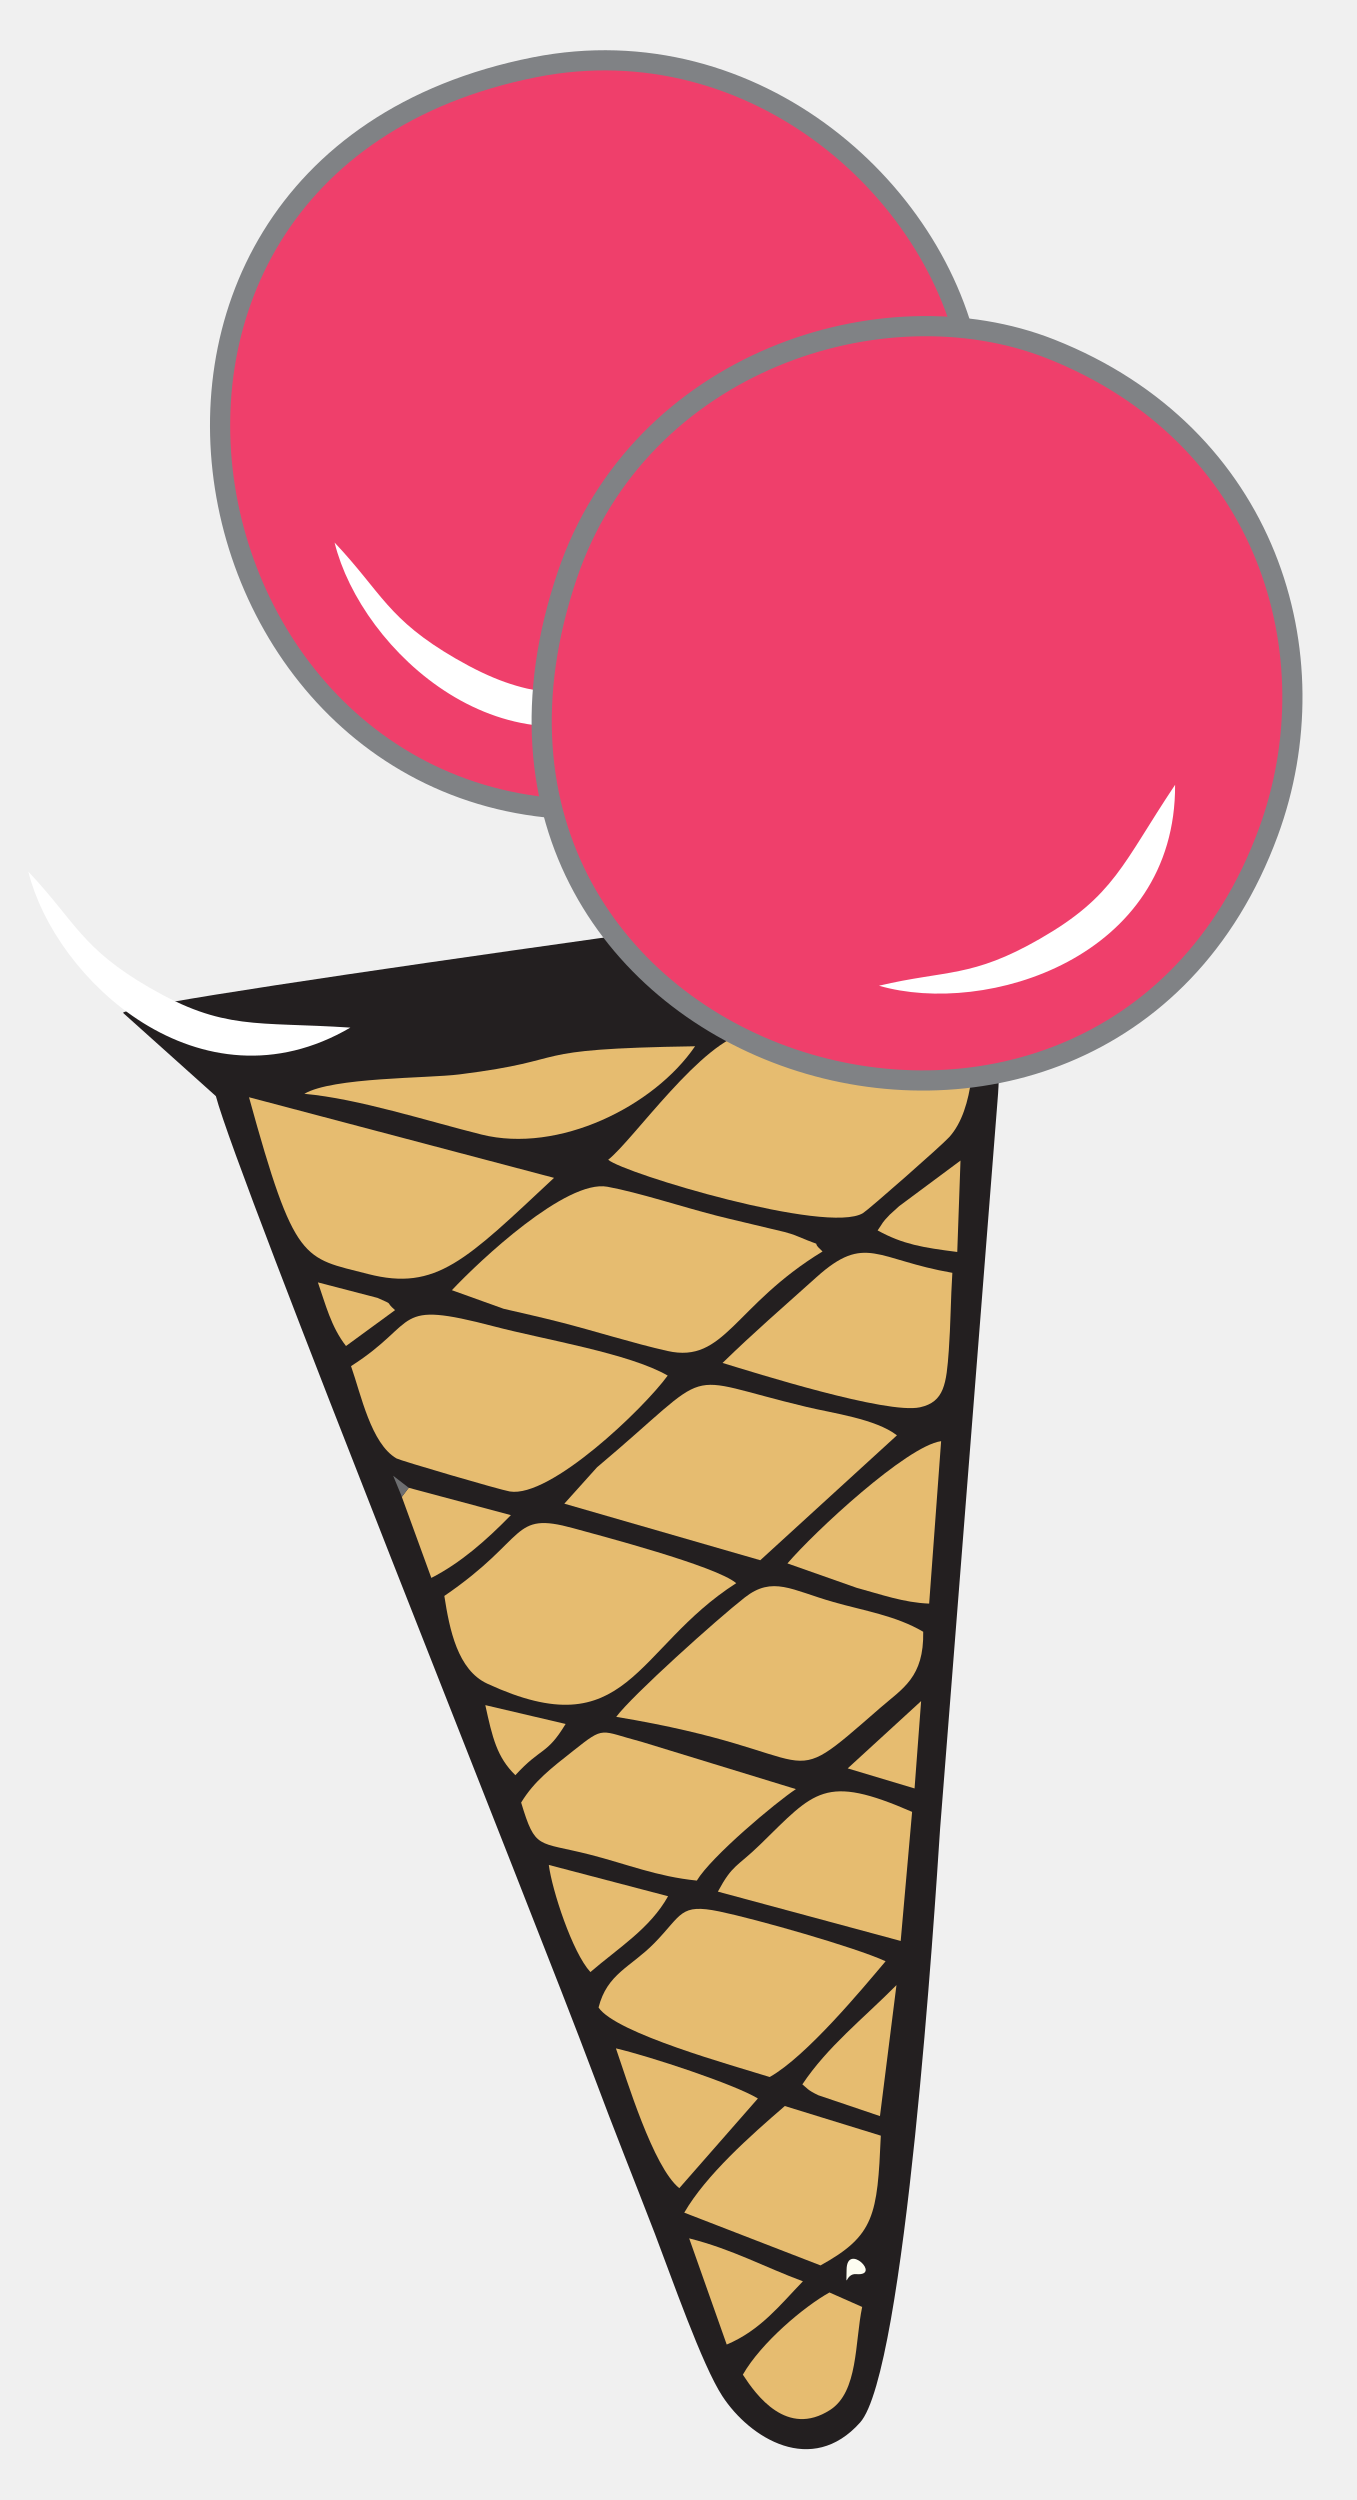
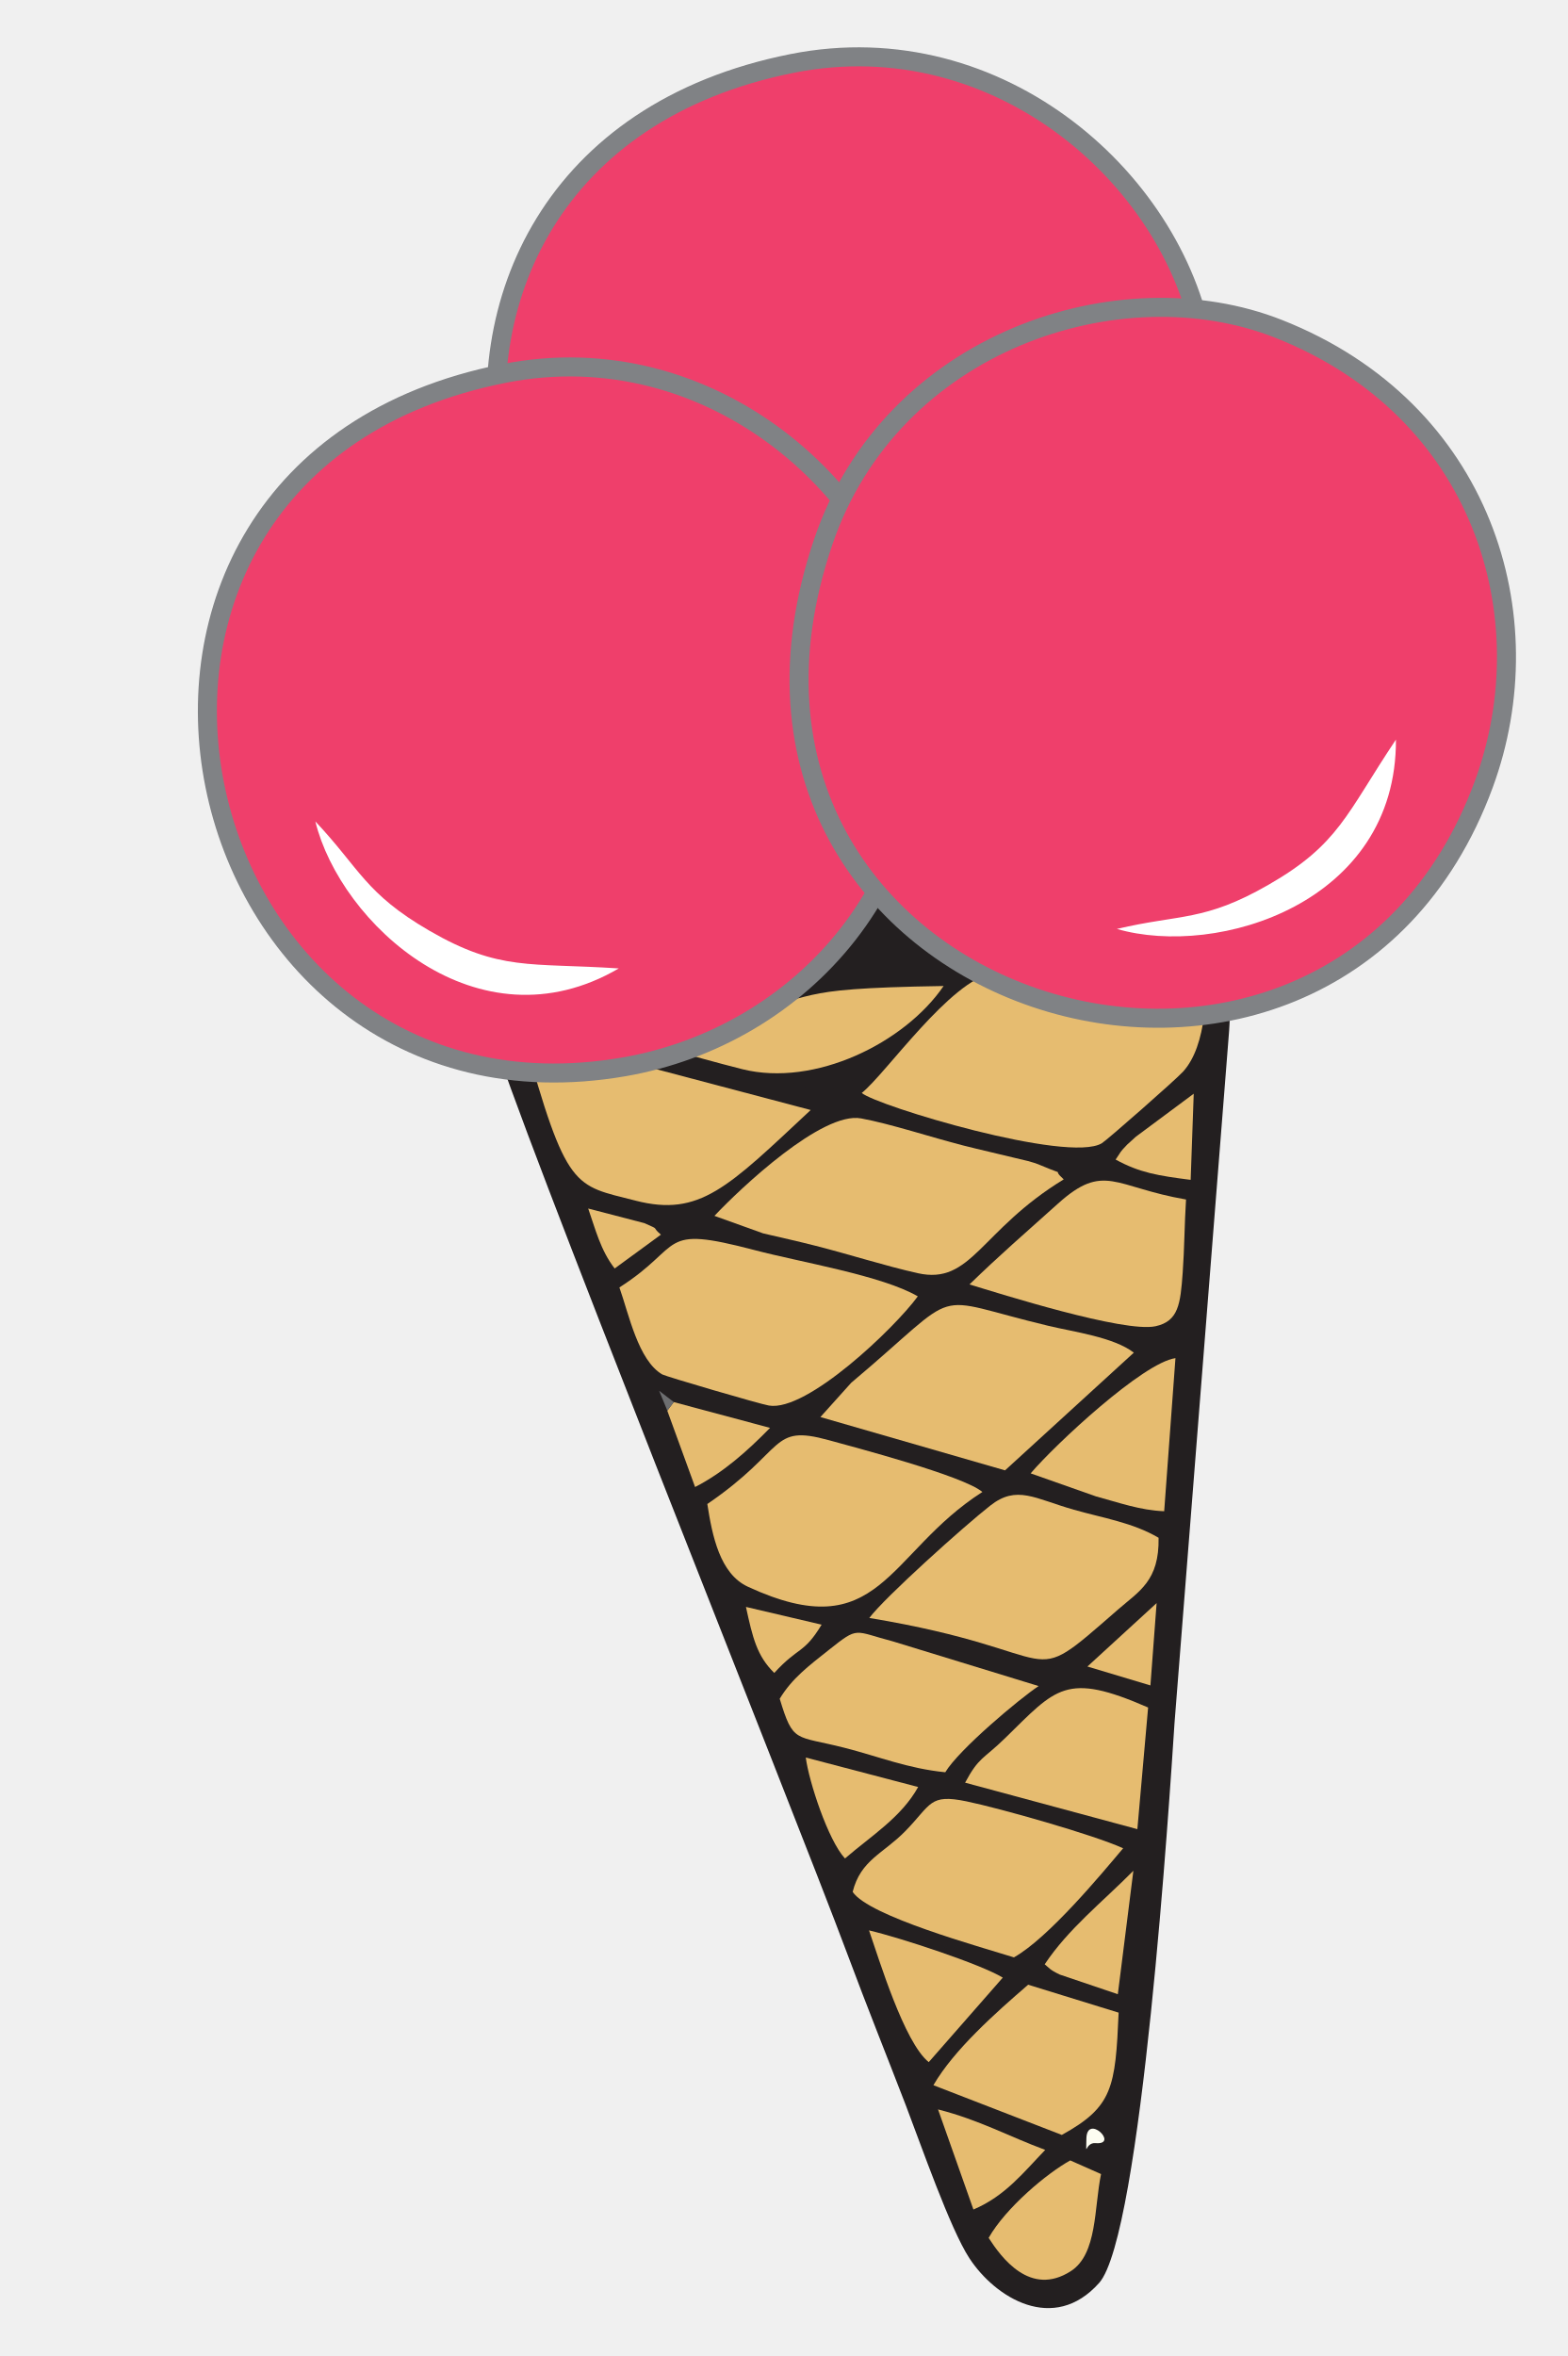
- <svg xmlns="http://www.w3.org/2000/svg" viewBox="199.092 326.262 22.12 40.752">
+ <svg xmlns="http://www.w3.org/2000/svg" viewBox="194.099 326.262 27.113 40.752">
  <path d="M201.096,342.771L202.611,344.13C202.962,345.463 207.803,357.506 208.757,360.06C209.102,360.986 209.436,361.814 209.766,362.671C210.035,363.373 210.535,364.813 210.867,365.321C211.316,366.009 212.326,366.634 213.113,365.75C213.846,364.925 214.332,357.359 214.417,356.062L215.352,344.211C215.382,343.883 215.374,343.574 215.404,343.261C215.417,343.114 215.703,342.759 215.742,342.617C215.908,341.992 216.07,340.719 216.439,340.501C216.342,340.536 201.358,342.534 201.096,342.771" fill="#231f20" fill-rule="evenodd" />
  <path d="M209.006,345.167C209.419,344.841 209.669,344.517 210.415,344.394C213.759,343.841 212.933,342.854 214.972,342.575C214.988,343.409 214.978,344.34 214.566,344.797C214.442,344.935 213.246,345.985 213.159,346.037C212.575,346.388 209.267,345.39 209.006,345.167" fill="#231f20" fill-rule="evenodd" />
  <path d="M204.053,344.092C204.511,343.821 204.975,343.841 205.491,343.776C207.449,343.531 206.282,344.159 209.263,344.476C208.592,345.46 208.194,345.069 206.941,344.756C206.069,344.539 204.933,344.171 204.053,344.092" fill="#231f20" fill-rule="evenodd" />
  <path d="M208.123,345.462C206.691,346.8 206.206,347.317 205.09,347.029C204.033,346.756 203.901,346.874 203.151,344.148L208.123,345.462" fill="#231f20" fill-rule="evenodd" />
  <path d="M213.398,346.319C213.505,346.166 213.455,346.21 213.597,346.061L213.749,345.923L214.749,345.18L214.696,346.67C214.131,346.598 213.811,346.546 213.398,346.319" fill="#231f20" fill-rule="evenodd" />
  <path d="M206.458,347.293C206.91,346.812 208.321,345.483 208.994,345.607C209.509,345.702 210.209,345.934 210.764,346.076C211.042,346.147 211.385,346.224 211.657,346.291C211.82,346.331 211.937,346.35 212.096,346.416C212.608,346.631 212.255,346.44 212.5,346.662C211.051,347.546 210.908,348.494 209.973,348.284C209.41,348.158 208.799,347.961 208.205,347.81C207.925,347.738 207.576,347.66 207.301,347.596L206.458,347.293" fill="#231f20" fill-rule="evenodd" />
  <path d="M204.732,348.203C204.487,347.888 204.399,347.522 204.274,347.166L205.247,347.419C205.539,347.549 205.35,347.462 205.532,347.618L204.732,348.203" fill="#231f20" fill-rule="evenodd" />
  <path d="M210.87,348.479C211.402,347.962 211.808,347.614 212.401,347.081C213.201,346.362 213.375,346.796 214.616,347.01C214.589,347.429 214.588,347.869 214.558,348.277C214.519,348.817 214.486,349.115 214.089,349.202C213.547,349.32 211.391,348.637 210.87,348.479" fill="#231f20" fill-rule="evenodd" />
  <path d="M204.814,348.531C205.954,347.804 205.465,347.443 207.148,347.884C207.965,348.099 209.352,348.323 209.976,348.685C209.58,349.228 208.061,350.685 207.401,350.574C207.247,350.549 205.614,350.07 205.556,350.036C205.14,349.795 204.978,348.996 204.814,348.531" fill="#231f20" fill-rule="evenodd" />
  <path d="M208.824,350.18C210.827,348.496 210.09,348.683 212.238,349.196C212.667,349.299 213.366,349.39 213.714,349.659L211.484,351.695L208.29,350.773L208.824,350.18" fill="#231f20" fill-rule="evenodd" />
  <path d="M205.754,350.514L207.42,350.96C207.015,351.374 206.599,351.74 206.123,351.983L205.642,350.662L205.501,350.318L205.754,350.514" fill="#231f20" fill-rule="evenodd" />
  <path d="M211.928,351.747C212.358,351.242 213.872,349.832 214.433,349.754L214.238,352.402C213.825,352.387 213.45,352.251 213.057,352.145L211.928,351.747" fill="#231f20" fill-rule="evenodd" />
  <path d="M206.335,352.277C207.719,351.333 207.411,350.891 208.437,351.173C208.852,351.288 210.767,351.789 211.093,352.069C209.434,353.129 209.331,354.77 207.035,353.707C206.552,353.483 206.42,352.827 206.335,352.277" fill="#231f20" fill-rule="evenodd" />
  <path d="M209.137,354.248C209.4,353.895 210.786,352.651 211.23,352.304C211.688,351.944 211.997,352.183 212.676,352.376C213.173,352.518 213.696,352.598 214.141,352.861C214.155,353.606 213.805,353.784 213.441,354.101C211.747,355.577 212.682,354.835 209.137,354.248" fill="#231f20" fill-rule="evenodd" />
  <path d="M214.107,353.991L213.999,355.415L212.91,355.088L214.107,353.991" fill="#231f20" fill-rule="evenodd" />
  <path d="M208.312,354.364C208,354.876 207.916,354.736 207.493,355.199C207.192,354.905 207.119,354.587 207.002,354.057L208.312,354.364" fill="#231f20" fill-rule="evenodd" />
  <path d="M207.587,355.645C207.803,355.291 208.082,355.082 208.438,354.8C208.96,354.387 208.858,354.474 209.551,354.655L212.066,355.426C211.733,355.646 210.687,356.524 210.451,356.917C209.802,356.852 209.308,356.647 208.705,356.493C207.85,356.275 207.823,356.424 207.587,355.645" fill="#231f20" fill-rule="evenodd" />
  <path d="M210.794,357.097C211.037,356.645 211.104,356.7 211.488,356.325C212.372,355.462 212.531,355.173 213.96,355.797L213.774,357.901L210.794,357.097" fill="#231f20" fill-rule="evenodd" />
  <path d="M209.982,357.172C209.69,357.697 209.177,358.011 208.716,358.408C208.423,358.091 208.089,357.07 208.038,356.661L209.982,357.172" fill="#231f20" fill-rule="evenodd" />
  <path d="M208.849,358.986C208.988,358.433 209.373,358.33 209.759,357.936C210.214,357.471 210.171,357.287 210.817,357.42C211.398,357.54 213.026,358.001 213.528,358.232C213.148,358.682 212.239,359.78 211.639,360.119C211.05,359.934 209.13,359.407 208.849,358.986" fill="#231f20" fill-rule="evenodd" />
  <path d="M212.171,360.239C212.582,359.622 213.162,359.169 213.705,358.621L213.436,360.756L212.431,360.416C212.251,360.33 212.251,360.302 212.171,360.239" fill="#231f20" fill-rule="evenodd" />
  <path d="M210.165,361.931C209.738,361.587 209.306,360.15 209.132,359.652C209.679,359.78 211.071,360.239 211.446,360.469L210.165,361.931" fill="#231f20" fill-rule="evenodd" />
  <path d="M210.246,362.33C210.599,361.719 211.327,361.073 211.885,360.592L213.45,361.075C213.394,362.373 213.349,362.703 212.467,363.19L210.246,362.33" fill="#231f20" fill-rule="evenodd" />
  <path d="M210.326,362.749C211.036,362.929 211.562,363.221 212.18,363.449C211.812,363.829 211.49,364.248 210.938,364.48L210.326,362.749" fill="#231f20" fill-rule="evenodd" />
  <path d="M212.892,363.262C212.896,362.805 213.47,363.369 213.05,363.332C212.863,363.316 212.889,363.618 212.892,363.262" fill="#231f20" fill-rule="evenodd" />
  <path d="M211.201,364.971C211.501,364.446 212.207,363.856 212.613,363.631L213.146,363.867C213.024,364.449 213.085,365.25 212.622,365.547C211.921,365.996 211.422,365.312 211.201,364.971" fill="#231f20" fill-rule="evenodd" />
  <path d="M209.006,345.167C209.267,345.39 212.575,346.388 213.159,346.037C213.246,345.985 214.442,344.935 214.566,344.797C214.978,344.34 214.988,343.409 214.972,342.575C212.933,342.854 214.629,342.537 211.285,343.09C210.538,343.213 209.419,344.841 209.006,345.167" fill="#e6bc70" fill-rule="evenodd" />
  <path d="M204.814,348.531C204.978,348.996 205.14,349.795 205.556,350.036C205.614,350.07 207.247,350.549 207.401,350.574C208.061,350.685 209.58,349.228 209.976,348.685C209.352,348.323 207.965,348.099 207.148,347.884C205.465,347.443 205.954,347.804 204.814,348.531" fill="#e6bc70" fill-rule="evenodd" />
  <path d="M206.458,347.293L207.301,347.596C207.576,347.66 207.925,347.738 208.205,347.81C208.799,347.961 209.41,348.158 209.973,348.284C210.908,348.494 211.051,347.546 212.5,346.662C212.255,346.44 212.608,346.631 212.096,346.416C211.937,346.35 211.82,346.331 211.657,346.291C211.385,346.224 211.042,346.147 210.764,346.076C210.209,345.934 209.509,345.702 208.994,345.607C208.321,345.483 206.91,346.812 206.458,347.293" fill="#e6bc70" fill-rule="evenodd" />
  <path d="M206.335,352.277C206.42,352.827 206.552,353.483 207.035,353.707C209.331,354.77 209.434,353.129 211.093,352.069C210.767,351.789 208.852,351.288 208.437,351.173C207.411,350.891 207.719,351.333 206.335,352.277" fill="#e6bc70" fill-rule="evenodd" />
  <path d="M208.291,350.773L211.485,351.695L213.713,349.659C213.365,349.39 212.667,349.299 212.239,349.196C210.09,348.683 210.827,348.496 208.824,350.18L208.291,350.773" fill="#e6bc70" fill-rule="evenodd" />
  <path d="M209.137,354.248C212.682,354.835 211.747,355.577 213.441,354.101C213.805,353.784 214.155,353.606 214.141,352.861C213.696,352.598 213.173,352.518 212.676,352.376C211.997,352.183 211.688,351.944 211.23,352.304C210.786,352.651 209.4,353.895 209.137,354.248" fill="#e6bc70" fill-rule="evenodd" />
  <path d="M208.123,345.462L203.151,344.148C203.901,346.874 204.033,346.756 205.09,347.029C206.206,347.317 206.691,346.8 208.123,345.462" fill="#e6bc70" fill-rule="evenodd" />
  <path d="M208.849,358.986C209.13,359.407 211.05,359.934 211.639,360.119C212.239,359.78 213.148,358.682 213.528,358.232C213.026,358.001 211.398,357.54 210.817,357.42C210.171,357.287 210.214,357.471 209.759,357.936C209.373,358.33 208.988,358.433 208.849,358.986" fill="#e6bc70" fill-rule="evenodd" />
  <path d="M207.587,355.645C207.823,356.424 207.85,356.275 208.705,356.493C209.308,356.647 209.802,356.852 210.451,356.917C210.687,356.524 211.733,355.646 212.066,355.426L209.551,354.655C208.858,354.474 208.96,354.387 208.438,354.8C208.082,355.082 207.803,355.291 207.587,355.645" fill="#e6bc70" fill-rule="evenodd" />
  <path d="M210.87,348.479C211.391,348.637 213.547,349.32 214.089,349.202C214.486,349.115 214.519,348.817 214.558,348.277C214.588,347.869 214.589,347.429 214.616,347.01C213.375,346.796 213.201,346.362 212.401,347.081C211.808,347.614 211.402,347.962 210.87,348.479" fill="#e6bc70" fill-rule="evenodd" />
  <path d="M210.246,362.33L212.467,363.19C213.349,362.703 213.394,362.373 213.45,361.075L211.885,360.592C211.327,361.073 210.599,361.719 210.246,362.33" fill="#e6bc70" fill-rule="evenodd" />
  <path d="M210.794,357.097L213.774,357.901L213.96,355.797C212.531,355.173 212.372,355.462 211.488,356.325C211.104,356.7 211.037,356.645 210.794,357.097" fill="#e6bc70" fill-rule="evenodd" />
  <path d="M211.928,351.747L213.057,352.145C213.45,352.251 213.825,352.387 214.238,352.402L214.433,349.754C213.872,349.832 212.358,351.242 211.928,351.747" fill="#e6bc70" fill-rule="evenodd" />
  <path d="M204.053,344.092C204.933,344.171 206.069,344.539 206.941,344.756C208.194,345.069 209.751,344.301 210.422,343.317C207.513,343.362 208.535,343.531 206.578,343.776C206.062,343.841 204.511,343.821 204.053,344.092" fill="#e6bc70" fill-rule="evenodd" />
  <path d="M211.201,364.971C211.422,365.312 211.921,365.996 212.622,365.547C213.085,365.25 213.024,364.449 213.146,363.867L212.613,363.631C212.207,363.856 211.501,364.446 211.201,364.971" fill="#e6bc70" fill-rule="evenodd" />
  <path d="M210.165,361.931L211.446,360.469C211.071,360.239 209.679,359.78 209.132,359.652C209.306,360.15 209.738,361.587 210.165,361.931" fill="#e6bc70" fill-rule="evenodd" />
  <path d="M208.716,358.408C209.177,358.011 209.69,357.697 209.982,357.172L208.038,356.662C208.09,357.07 208.423,358.092 208.716,358.408" fill="#e6bc70" fill-rule="evenodd" />
  <path d="M212.171,360.239C212.251,360.302 212.251,360.33 212.431,360.416L213.436,360.756L213.705,358.621C213.162,359.169 212.582,359.622 212.171,360.239" fill="#e6bc70" fill-rule="evenodd" />
  <path d="M210.326,362.749L210.938,364.48C211.49,364.248 211.812,363.829 212.18,363.449C211.562,363.221 211.036,362.929 210.326,362.749" fill="#e6bc70" fill-rule="evenodd" />
  <path d="M205.754,350.514L205.642,350.662L206.123,351.983C206.599,351.74 207.015,351.374 207.42,350.96L205.754,350.514" fill="#e6bc70" fill-rule="evenodd" />
  <path d="M213.398,346.319C213.811,346.546 214.131,346.598 214.696,346.67L214.749,345.18L213.749,345.923L213.597,346.061C213.455,346.21 213.505,346.166 213.398,346.319" fill="#e6bc70" fill-rule="evenodd" />
  <path d="M212.91,355.088L214,355.415L214.107,353.991L212.91,355.088" fill="#e6bc70" fill-rule="evenodd" />
  <path d="M207.493,355.199C207.916,354.736 208.001,354.877 208.312,354.364L207.003,354.057C207.119,354.588 207.192,354.905 207.493,355.199" fill="#e6bc70" fill-rule="evenodd" />
  <path d="M204.732,348.203L205.532,347.618C205.35,347.462 205.539,347.549 205.247,347.419L204.274,347.166C204.399,347.522 204.487,347.888 204.732,348.203" fill="#e6bc70" fill-rule="evenodd" />
  <path d="M213.05,363.332C213.47,363.368 212.896,362.804 212.892,363.262C212.889,363.617 212.863,363.316 213.05,363.332" fill="#fdfdf1" fill-rule="evenodd" />
  <path d="M205.643,350.662L205.755,350.514L205.501,350.318L205.643,350.662" fill="#6d6e70" fill-rule="evenodd" />
  <path d="M207.804,327.359C199.472,329.016 202.117,340.694 209.888,339.351C212.927,338.826 215.493,336.099 214.934,332.338C214.502,329.432 211.41,326.642 207.804,327.359" fill="#ef3f6b" fill-rule="evenodd" stroke="#808285" stroke-width="0.329" stroke-opacity="1" stroke-linejoin="round" />
  <path d="M209.795,337.649C207.355,339.074 204.98,336.871 204.546,335.106C205.32,335.928 205.409,336.352 206.516,336.995C207.737,337.703 208.251,337.547 209.795,337.649" fill="#ffffff" fill-rule="evenodd" />
+   <path d="M202.811,332.723C194.479,334.38 197.124,346.058 204.895,344.715C207.934,344.19 210.5,341.464 209.941,337.702C209.509,334.796 206.417,332.006 202.811,332.723" fill="#ef3f6b" fill-rule="evenodd" stroke="#808285" stroke-width="0.329" stroke-opacity="1" stroke-linejoin="round" />
  <path d="M204.803,343.013C202.363,344.438 199.988,342.234 199.554,340.47C200.328,341.292 200.417,341.716 201.524,342.359C202.745,343.066 203.259,342.911 204.803,343.013" fill="#ffffff" fill-rule="evenodd" />
  <path d="M208.34,335.635C205.609,343.679 217.045,347.228 219.767,339.827C220.832,336.931 219.754,333.347 216.217,331.95C213.484,330.871 209.522,332.154 208.34,335.635" fill="#ef3f6b" fill-rule="evenodd" stroke="#808285" stroke-width="0.329" stroke-opacity="1" stroke-linejoin="round" />
  <path d="M218.247,339.055C218.261,341.881 215.165,342.835 213.42,342.33C214.519,342.07 214.931,342.205 216.041,341.567C217.265,340.865 217.387,340.341 218.247,339.055" fill="#ffffff" fill-rule="evenodd" />
</svg>
